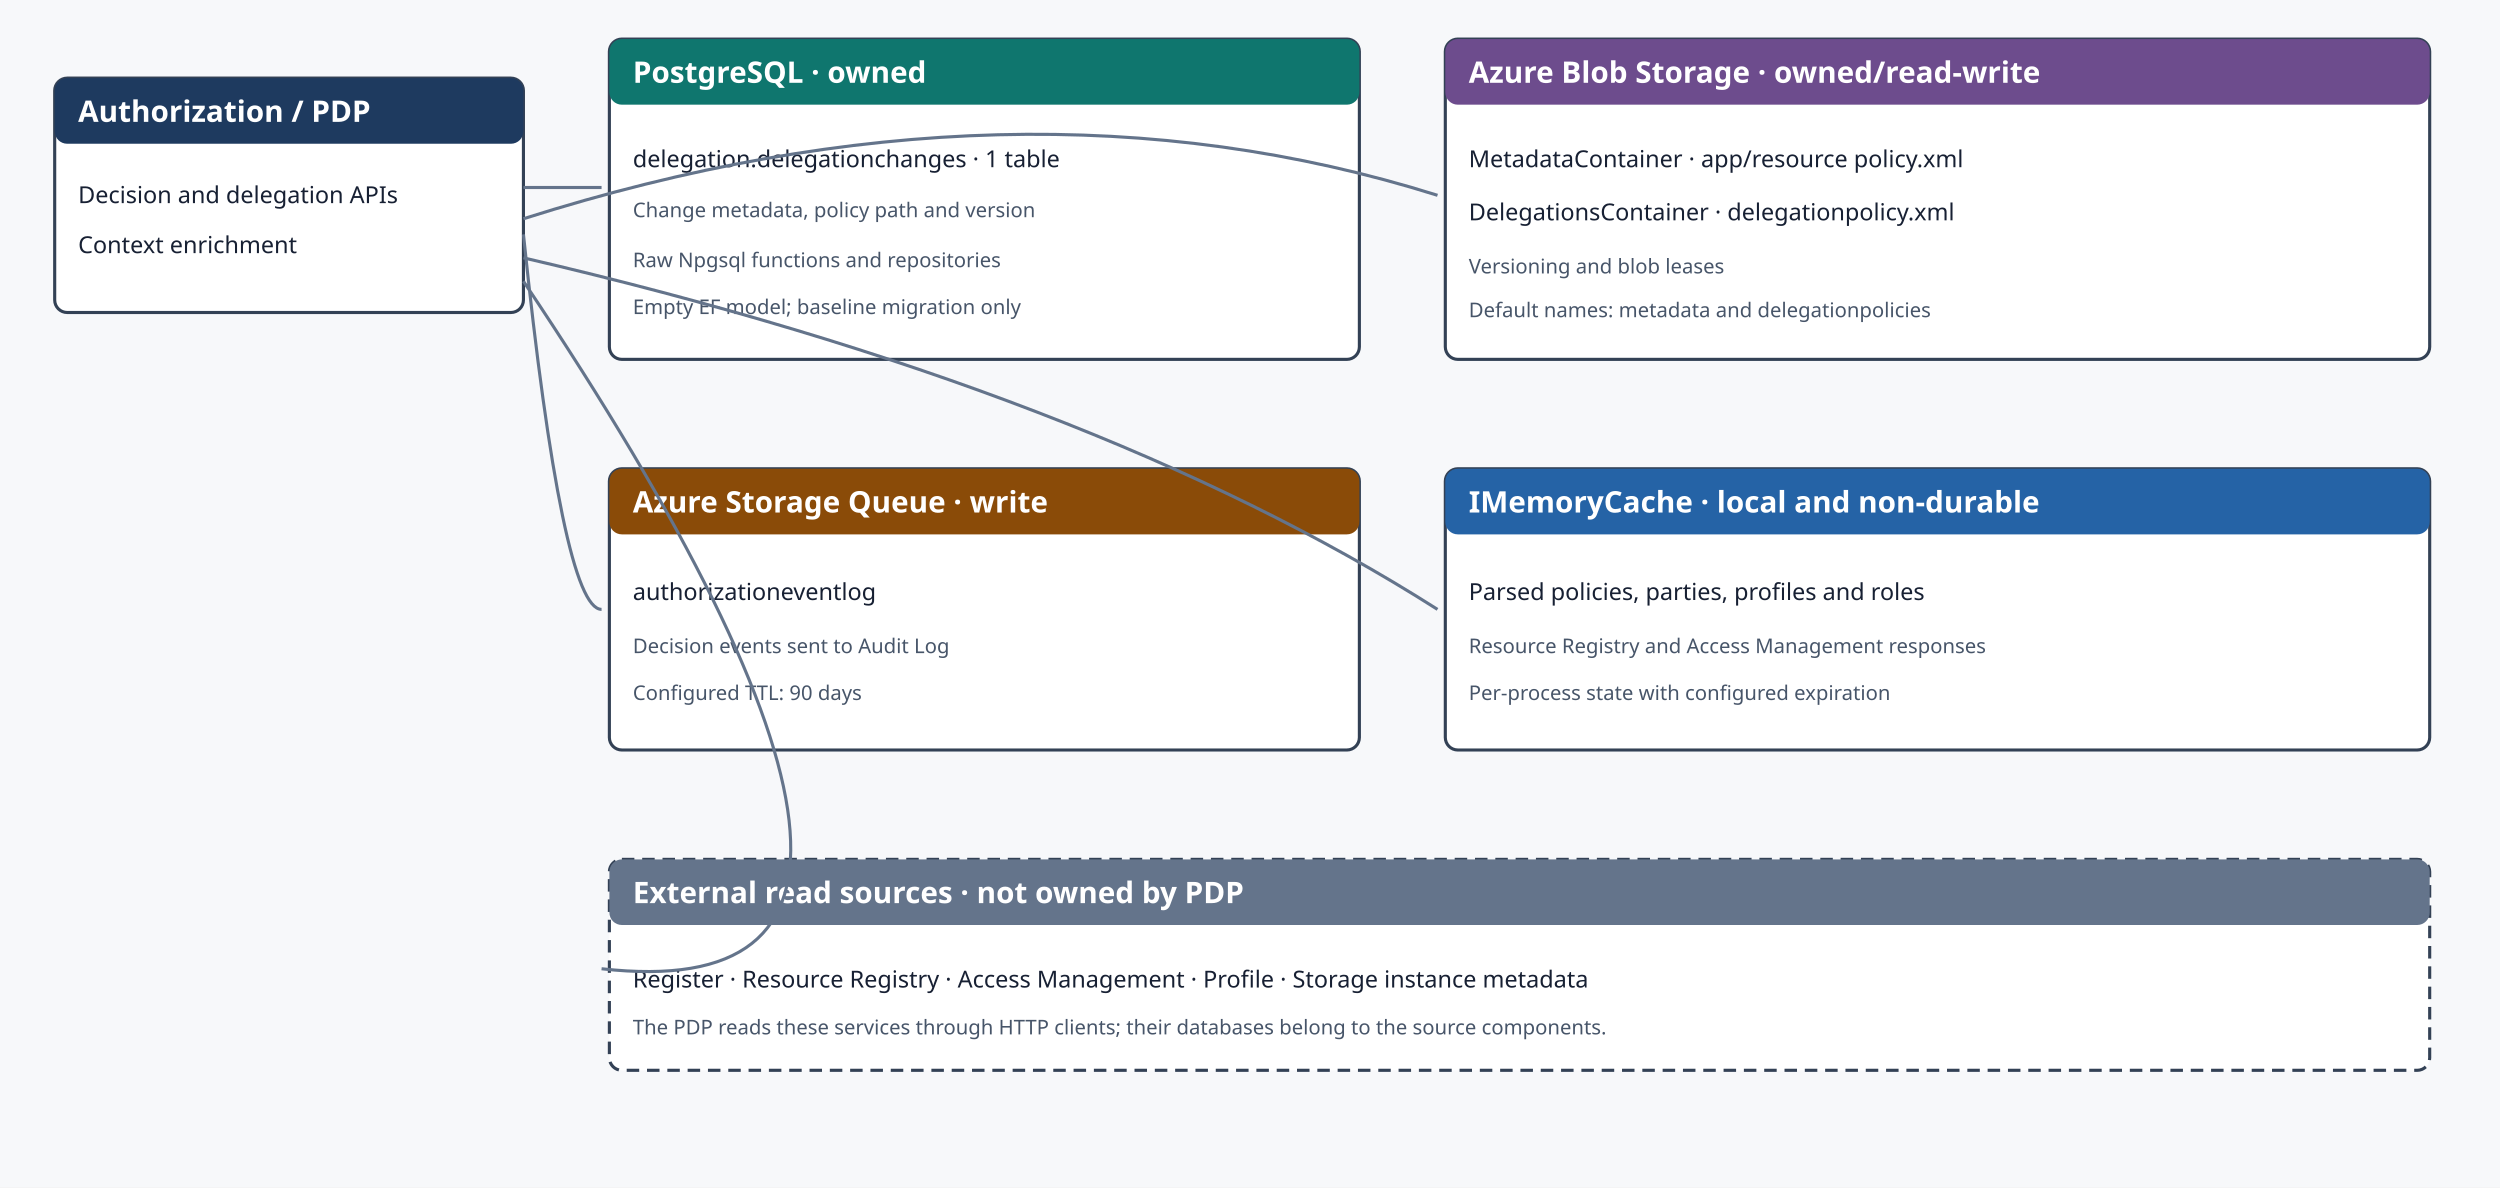
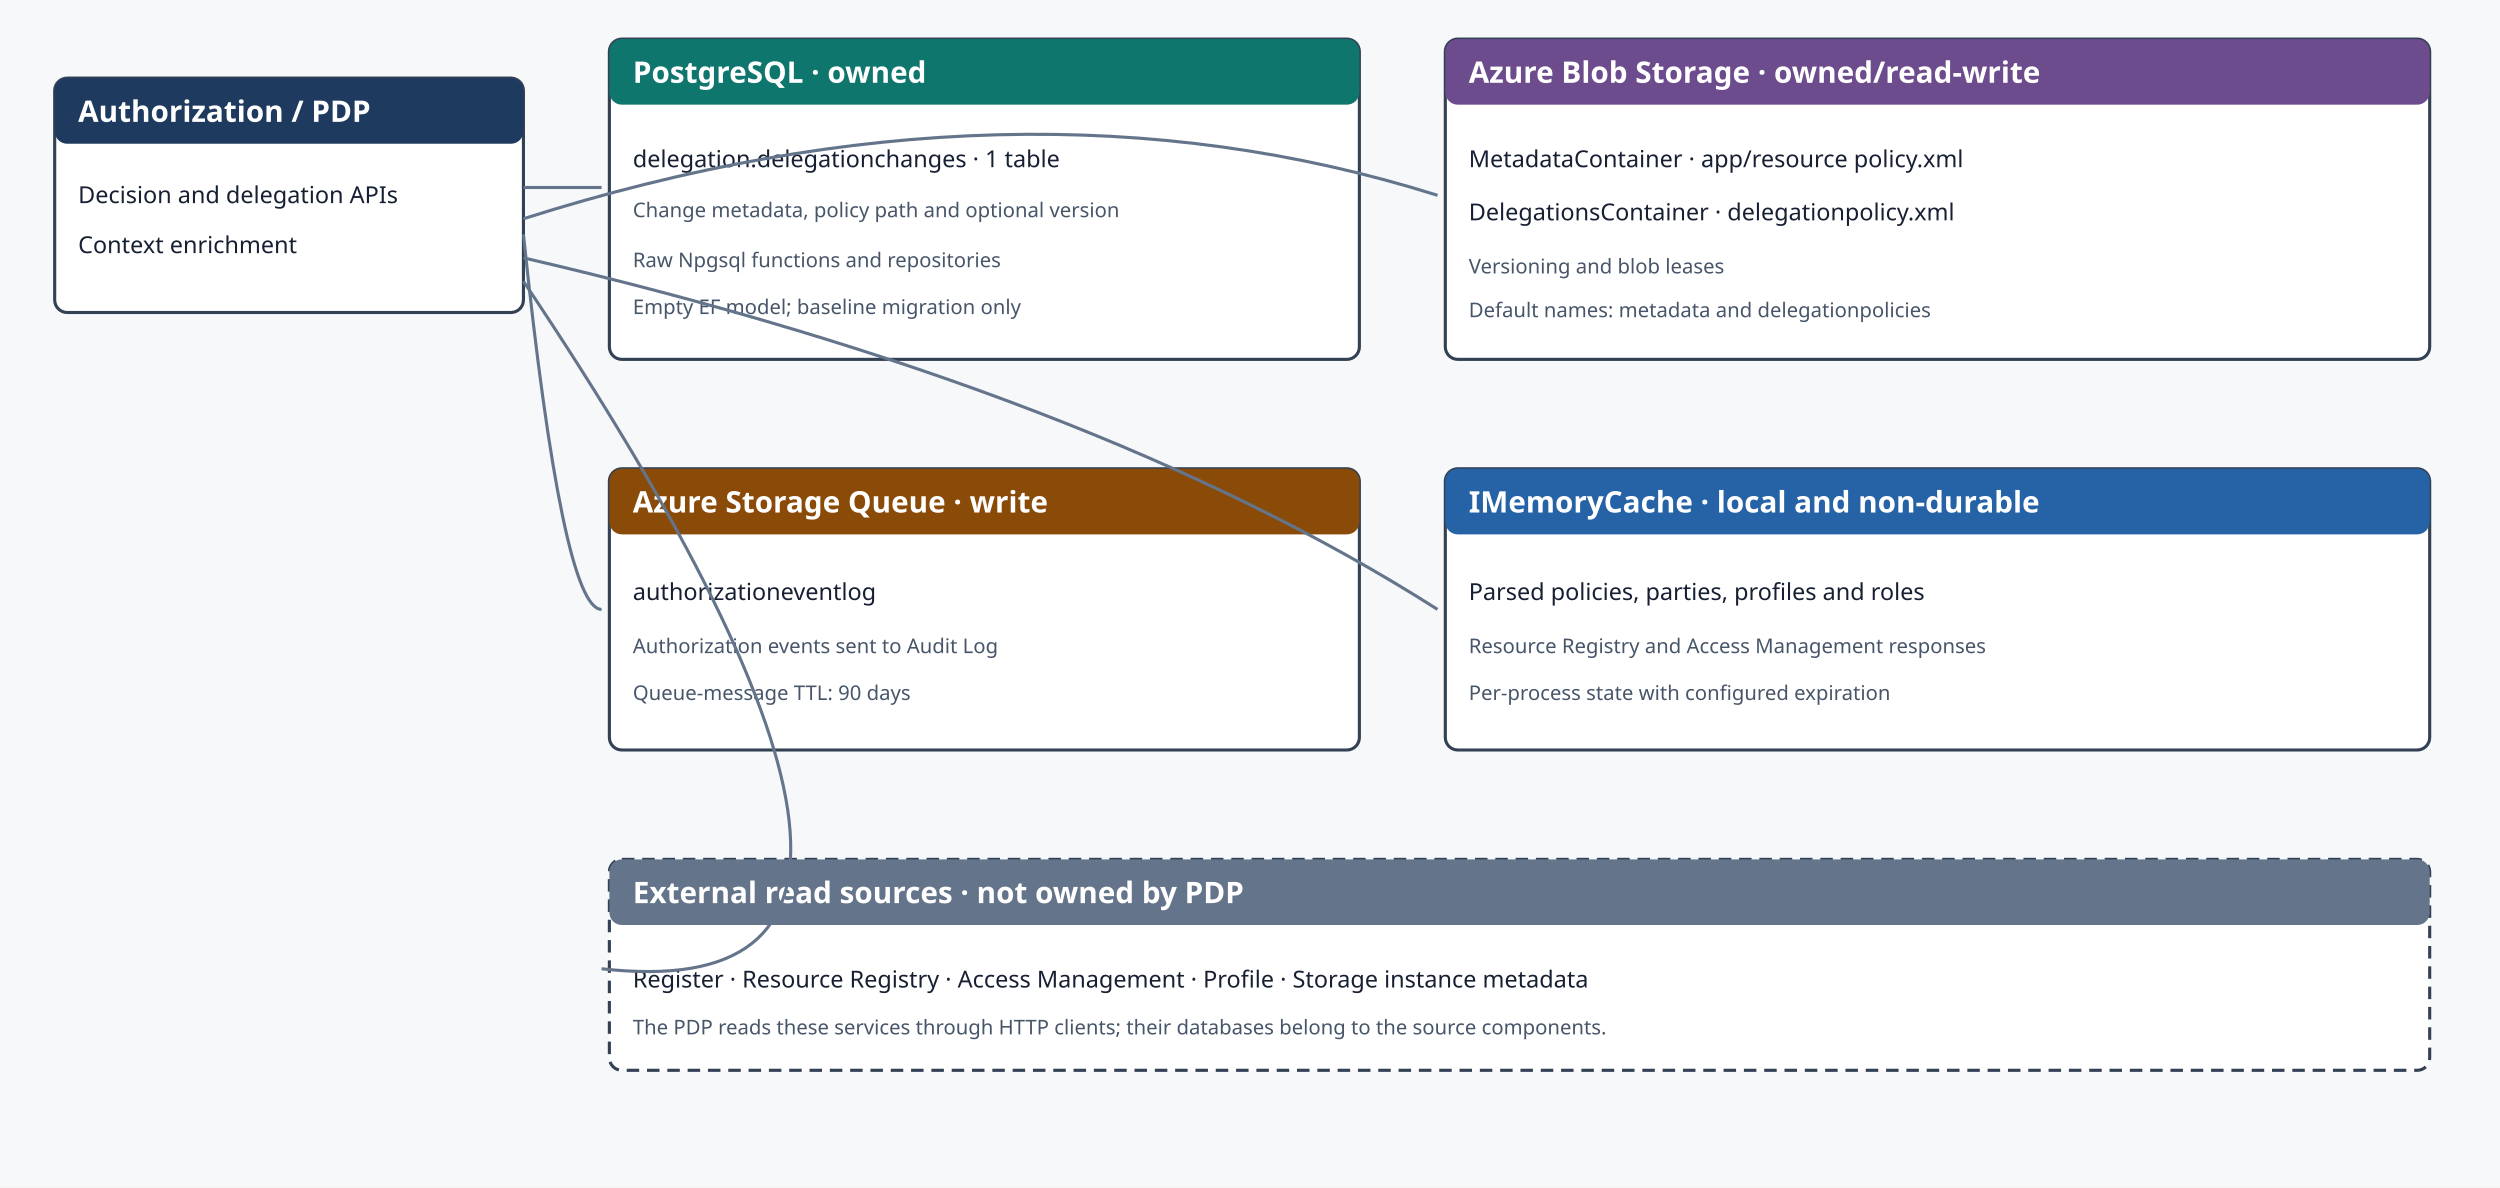
<svg xmlns="http://www.w3.org/2000/svg" width="1600" height="760" viewBox="0 0 1600 760" role="img">
  <style>.b{fill:#f7f8fa}.c{fill:#fff;stroke:#334155;stroke-width:2}.h{font:700 19px system-ui;fill:#fff}.t{font:15px system-ui;fill:#172033}.s{font:13px system-ui;fill:#475569}</style>
  <rect class="b" width="1600" height="760" />
  <g transform="translate(35 50)">
    <rect class="c" width="300" height="150" rx="8" />
    <rect width="300" height="42" rx="8" fill="#1e3a5f" />
    <text class="h" x="15" y="28">Authorization / PDP</text>
    <text class="t" x="15" y="80">Decision and delegation APIs</text>
    <text class="t" x="15" y="112">Context enrichment</text>
  </g>
  <g transform="translate(390 25)">
    <rect class="c" width="480" height="205" rx="8" />
    <rect width="480" height="42" rx="8" fill="#0f766e" />
    <text class="h" x="15" y="28">PostgreSQL · owned</text>
    <text class="t" x="15" y="82">delegation.delegationchanges · 1 table</text>
-     <text class="s" x="15" y="114">Change metadata, policy path and version</text>
+     <text class="s" x="15" y="114">Change metadata, policy path and optional version</text>
    <text class="s" x="15" y="146">Raw Npgsql functions and repositories</text>
    <text class="s" x="15" y="176">Empty EF model; baseline migration only</text>
  </g>
  <g transform="translate(925 25)">
    <rect class="c" width="630" height="205" rx="8" />
    <rect width="630" height="42" rx="8" fill="#6d4c8d" />
    <text class="h" x="15" y="28">Azure Blob Storage · owned/read-write</text>
    <text class="t" x="15" y="82">MetadataContainer · app/resource policy.xml</text>
    <text class="t" x="15" y="116">DelegationsContainer · delegationpolicy.xml</text>
    <text class="s" x="15" y="150">Versioning and blob leases</text>
    <text class="s" x="15" y="178">Default names: metadata and delegationpolicies</text>
  </g>
  <g transform="translate(390 300)">
    <rect class="c" width="480" height="180" rx="8" />
    <rect width="480" height="42" rx="8" fill="#8a4b08" />
    <text class="h" x="15" y="28">Azure Storage Queue · write</text>
    <text class="t" x="15" y="84">authorizationeventlog</text>
-     <text class="s" x="15" y="118">Decision events sent to Audit Log</text>
-     <text class="s" x="15" y="148">Configured TTL: 90 days</text>
+     <text class="s" x="15" y="118">Authorization events sent to Audit Log</text>
+     <text class="s" x="15" y="148">Queue-message TTL: 90 days</text>
  </g>
  <g transform="translate(925 300)">
    <rect class="c" width="630" height="180" rx="8" />
    <rect width="630" height="42" rx="8" fill="#2563a6" />
    <text class="h" x="15" y="28">IMemoryCache · local and non-durable</text>
    <text class="t" x="15" y="84">Parsed policies, parties, profiles and roles</text>
    <text class="s" x="15" y="118">Resource Registry and Access Management responses</text>
    <text class="s" x="15" y="148">Per-process state with configured expiration</text>
  </g>
  <g transform="translate(390 550)">
    <rect class="c" width="1165" height="135" rx="8" stroke-dasharray="8 5" />
    <rect width="1165" height="42" rx="8" fill="#64748b" />
    <text class="h" x="15" y="28">External read sources · not owned by PDP</text>
    <text class="t" x="15" y="82">Register · Resource Registry · Access Management · Profile · Storage instance metadata</text>
    <text class="s" x="15" y="112">The PDP reads these services through HTTP clients; their databases belong to the source components.</text>
  </g>
  <path d="M335 120H385M335 140Q650 40 920 125M335 150Q360 390 385 390M335 165Q700 250 920 390M335 180Q650 650 385 620" fill="none" stroke="#64748b" stroke-width="2" />
</svg>
